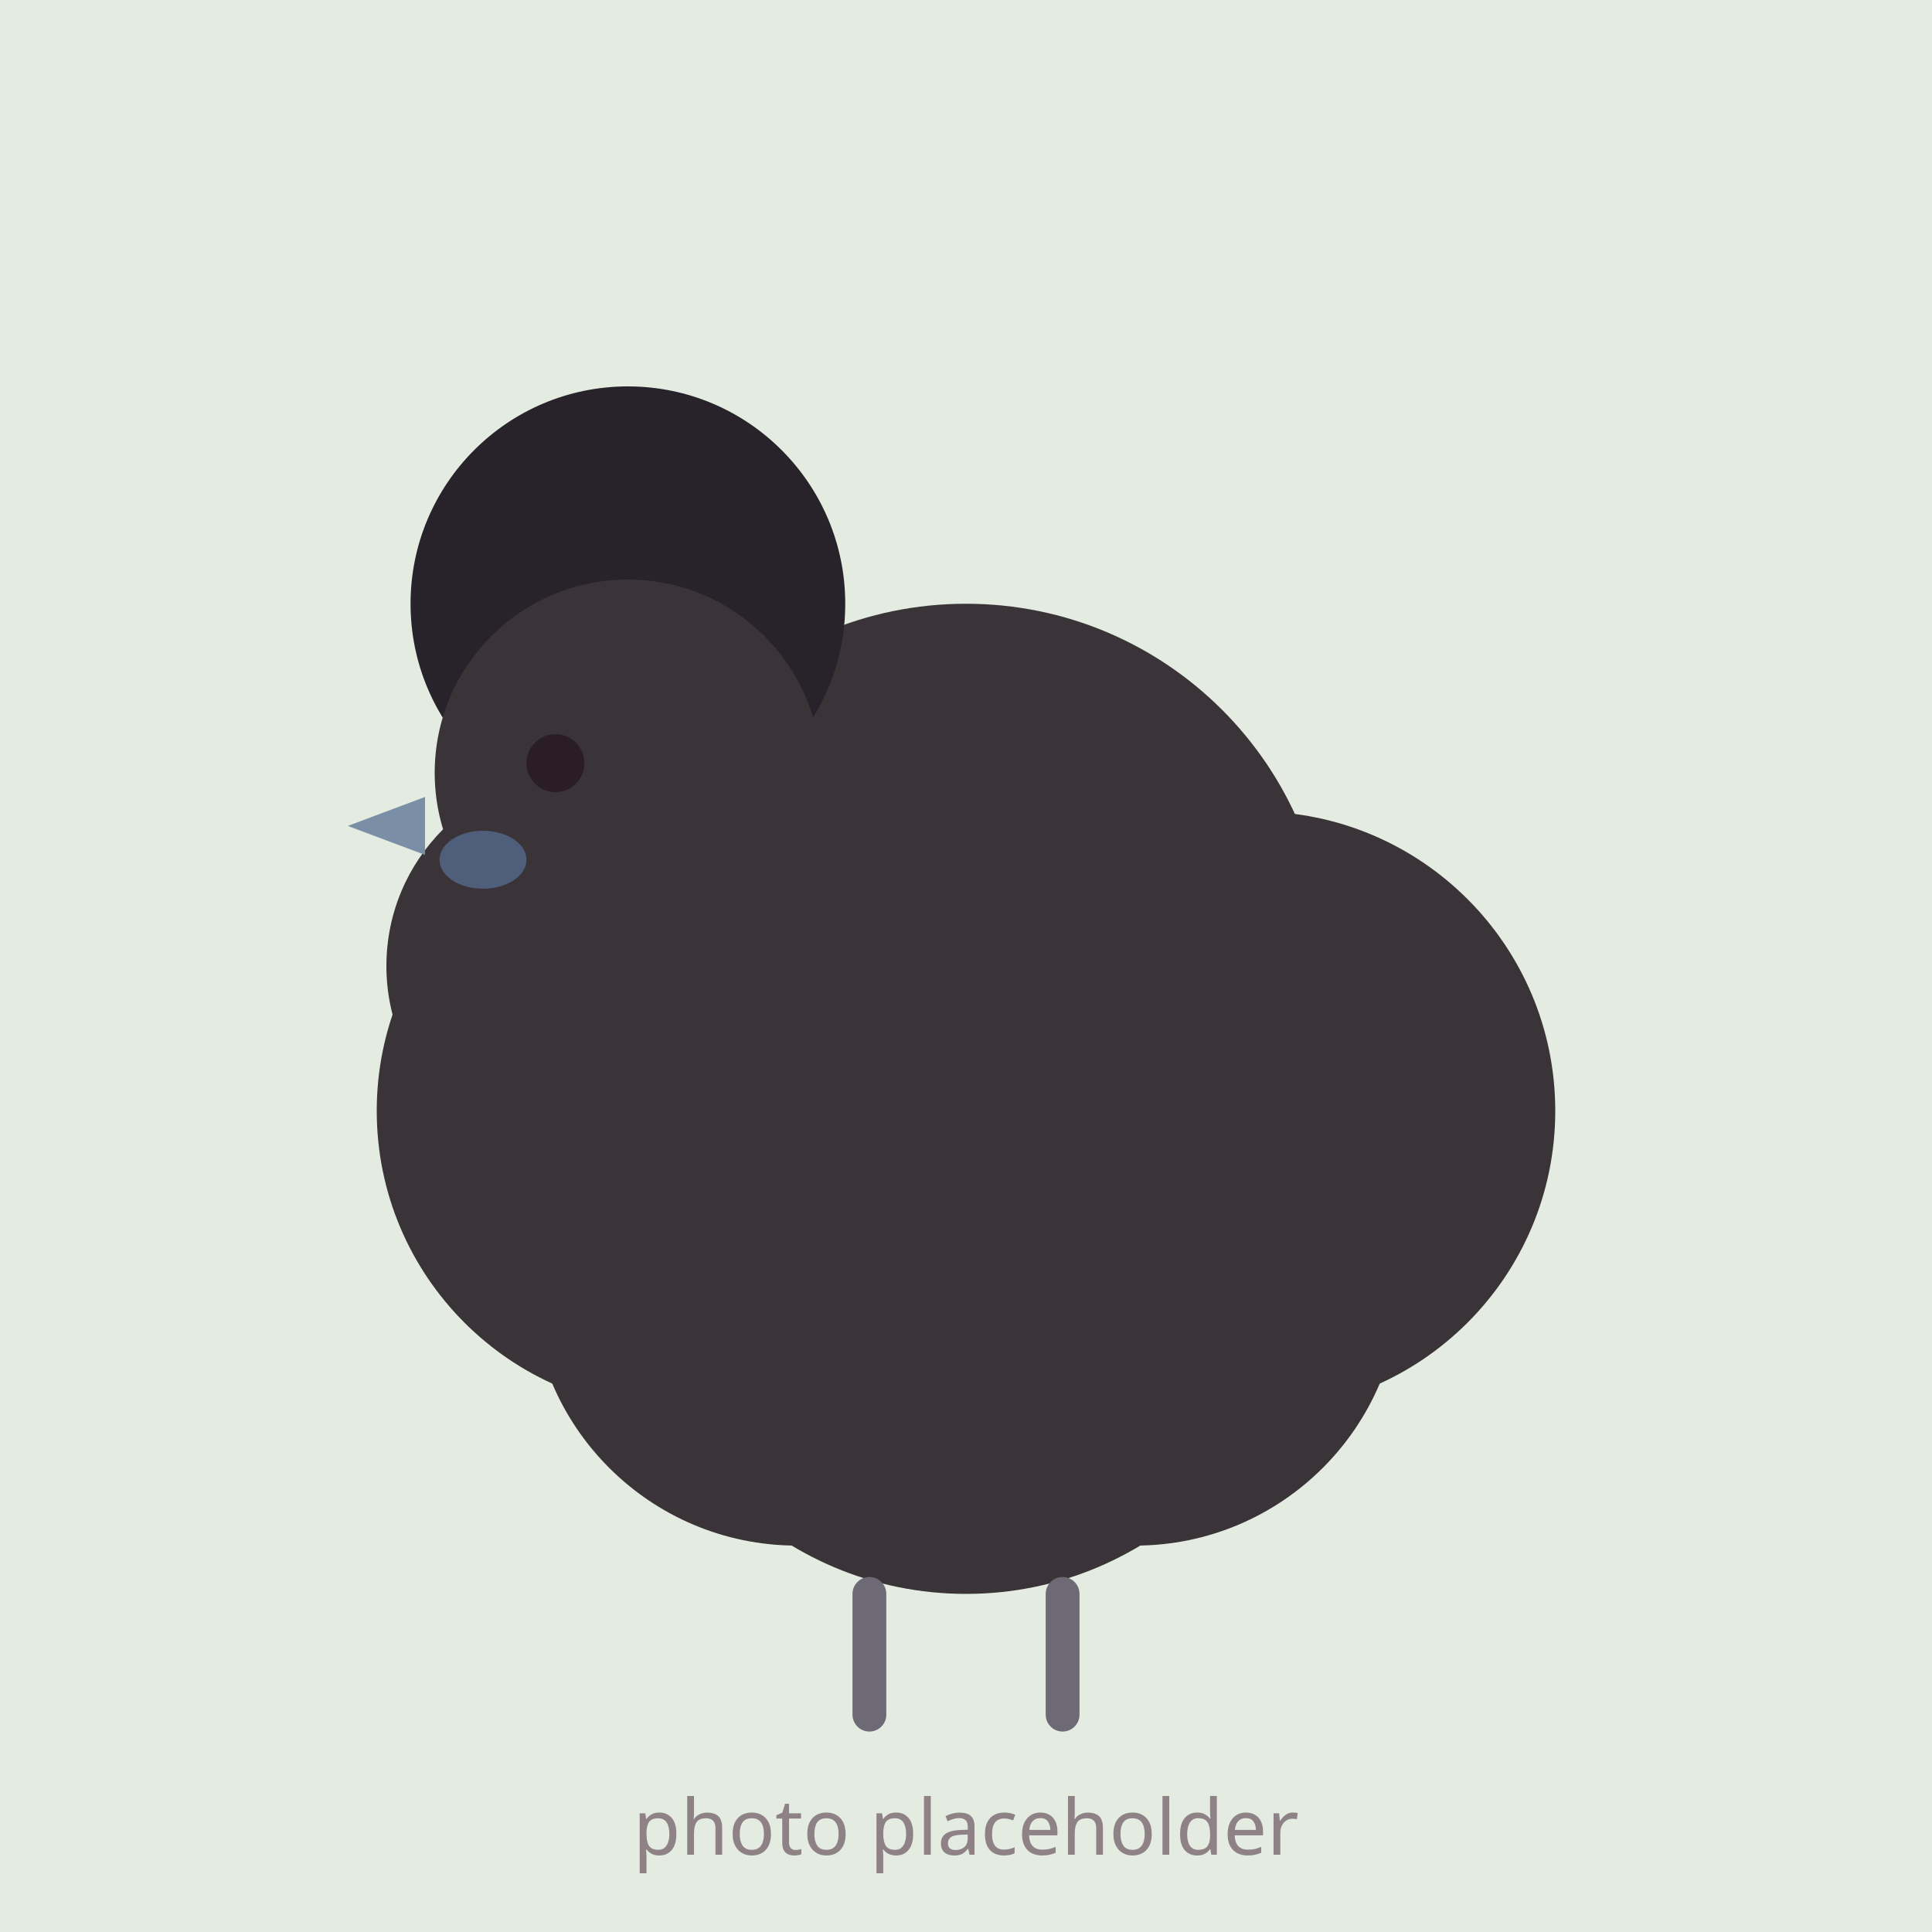
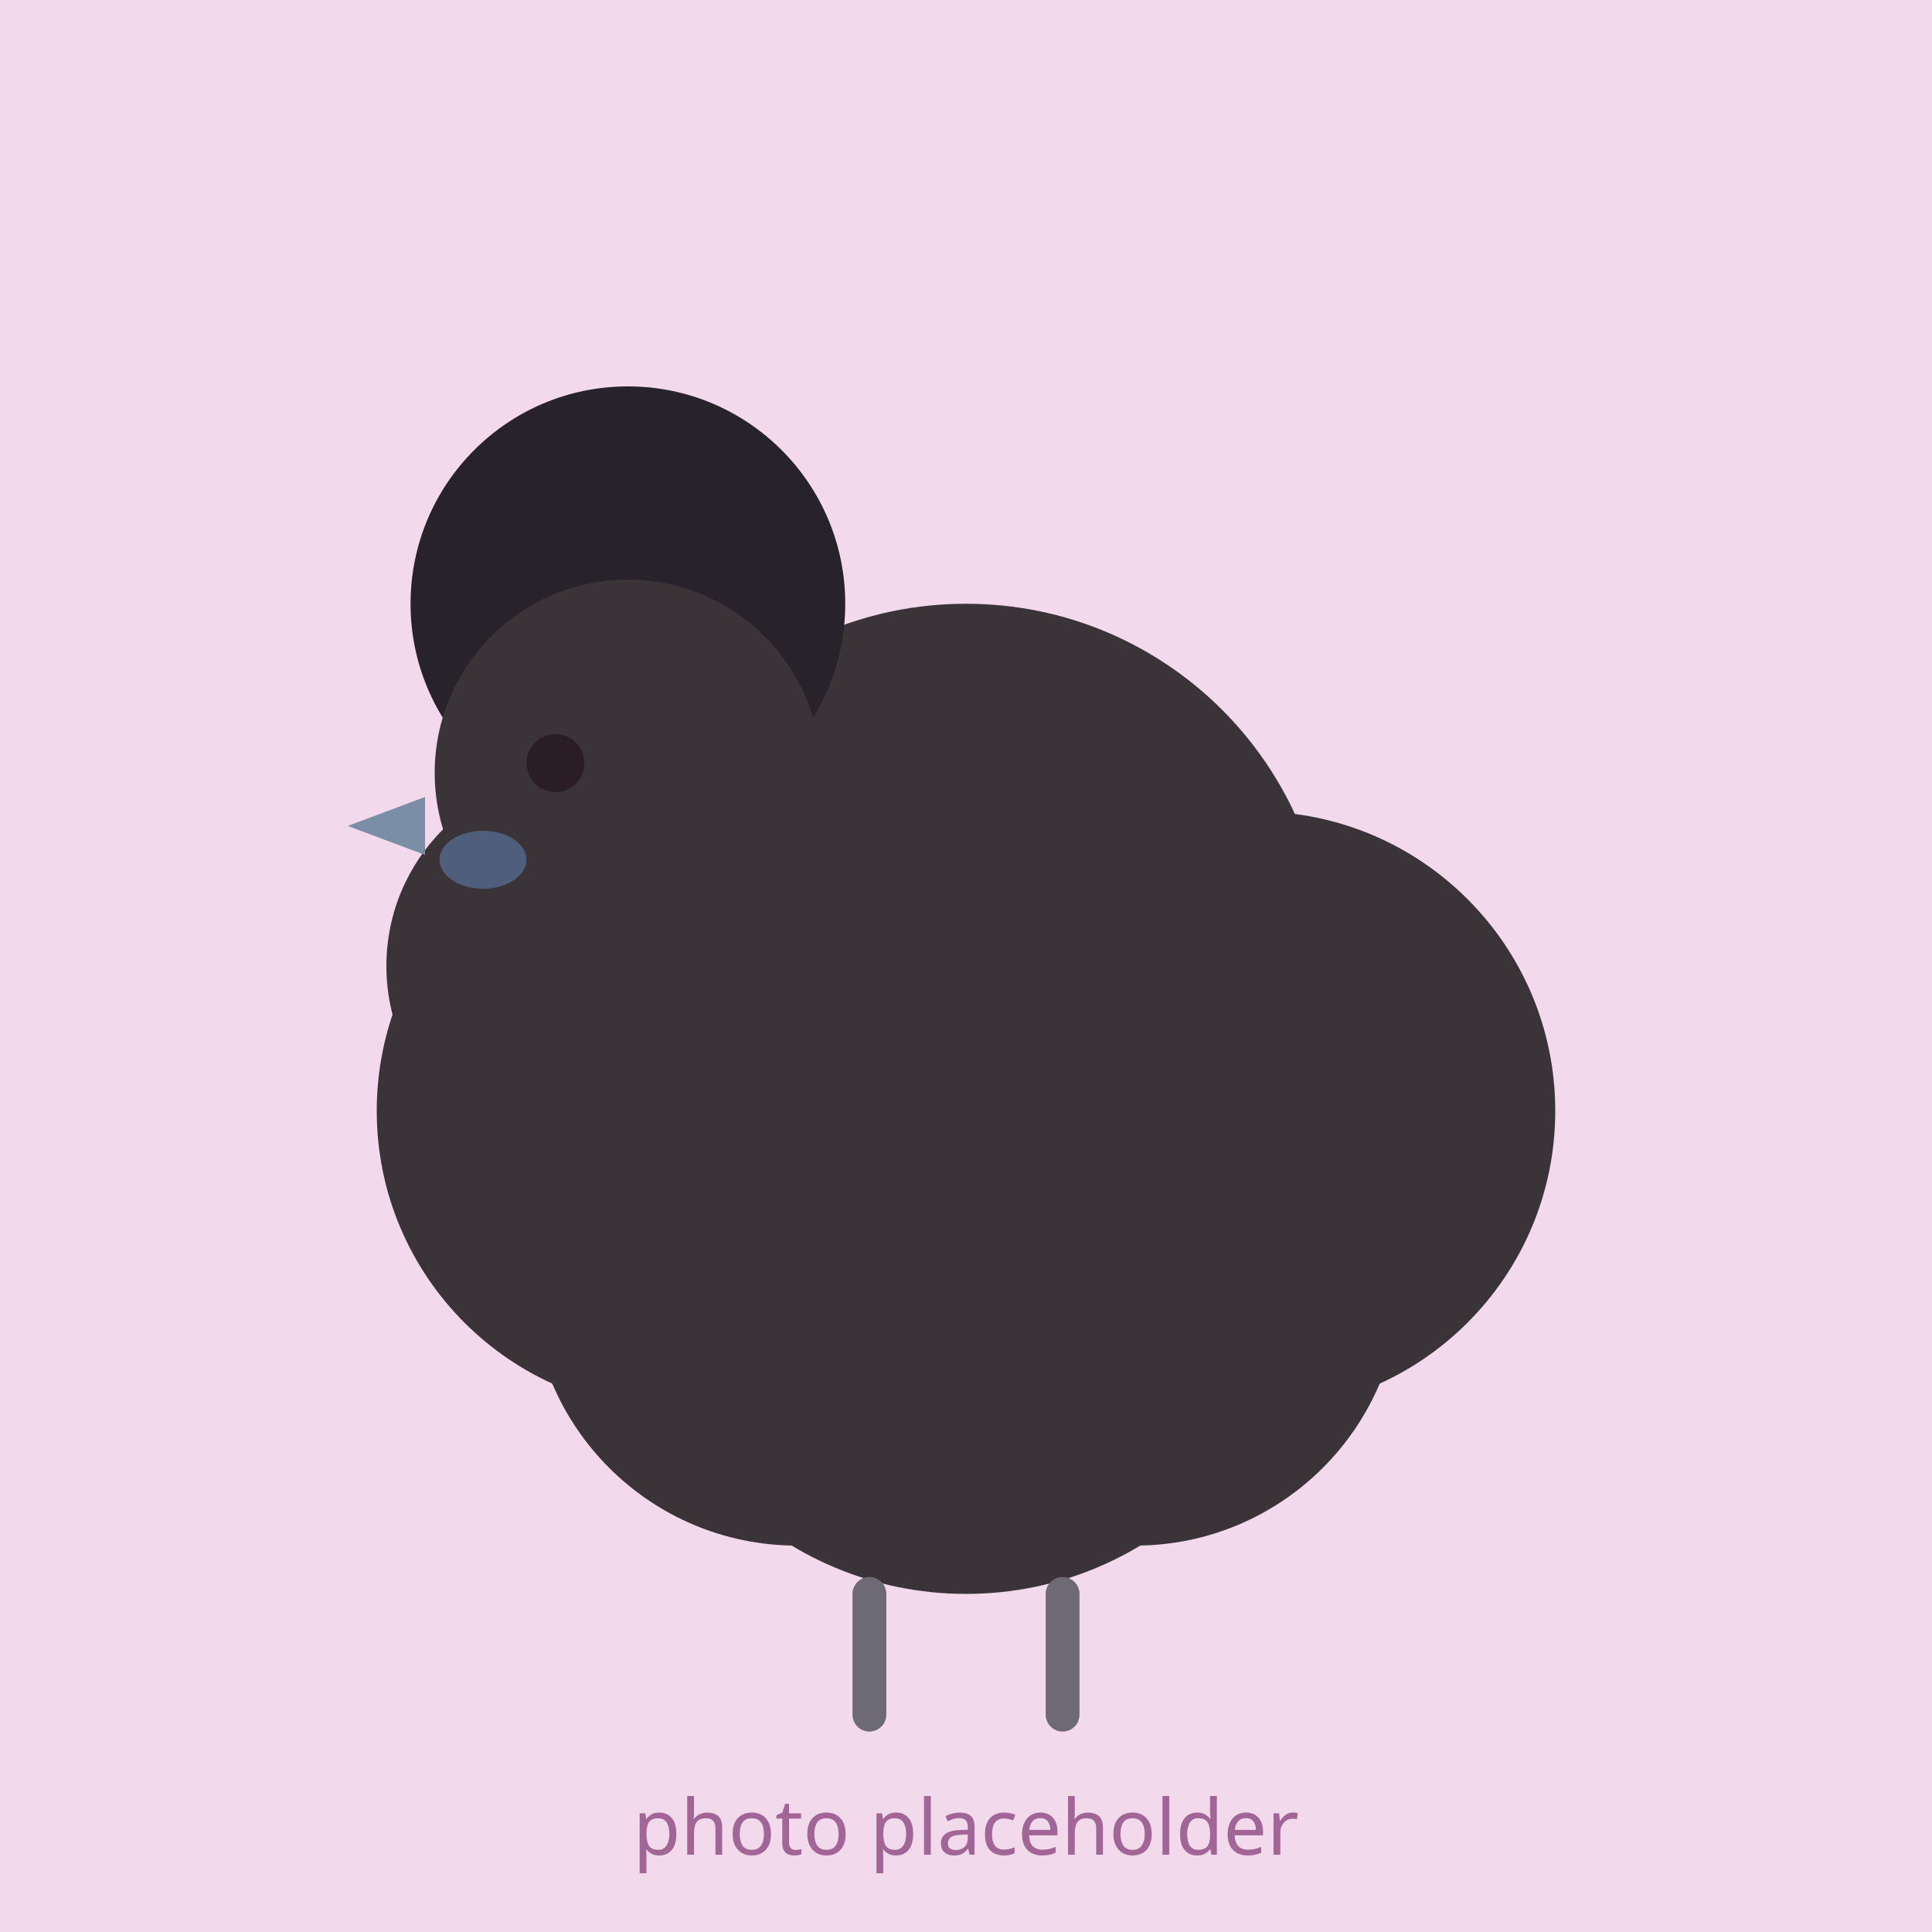
<svg xmlns="http://www.w3.org/2000/svg" viewBox="0 0 400 400">
-   <rect width="400" height="400" fill="#e4ece2" />
+   <rect width="400" height="400" fill="#f3d9ec" />
  <g>
    <circle cx="140" cy="230" r="62" fill="#3a3438" />
    <circle cx="260" cy="230" r="62" fill="#3a3438" />
    <circle cx="200" cy="200" r="75" fill="#3a3438" />
    <circle cx="165" cy="265" r="55" fill="#3a3438" />
    <circle cx="235" cy="265" r="55" fill="#3a3438" />
    <circle cx="200" cy="260" r="70" fill="#3a3438" />
    <circle cx="120" cy="200" r="40" fill="#3a3438" />
    <circle cx="130" cy="125" r="45" fill="#28232a" />
    <circle cx="130" cy="160" r="40" fill="#3a3438" />
    <circle cx="115" cy="158" r="6" fill="#2a1d24" />
    <path d="M88 165 l-16 6 l16 6z" fill="#7a8fa6" />
    <ellipse cx="100" cy="178" rx="9" ry="6" fill="#5d7aa8" opacity=".6" />
    <path d="M180 330 v25 M220 330 v25" stroke="#6d6a75" stroke-width="7" stroke-linecap="round" />
  </g>
-   <text x="200" y="384" text-anchor="middle" font-family="sans-serif" font-size="16" fill="#6b5560" opacity=".7">photo placeholder</text>
+   <text x="200" y="384" text-anchor="middle" font-family="sans-serif" font-size="16" fill="#8c4a7f" opacity=".8">photo placeholder</text>
</svg>
